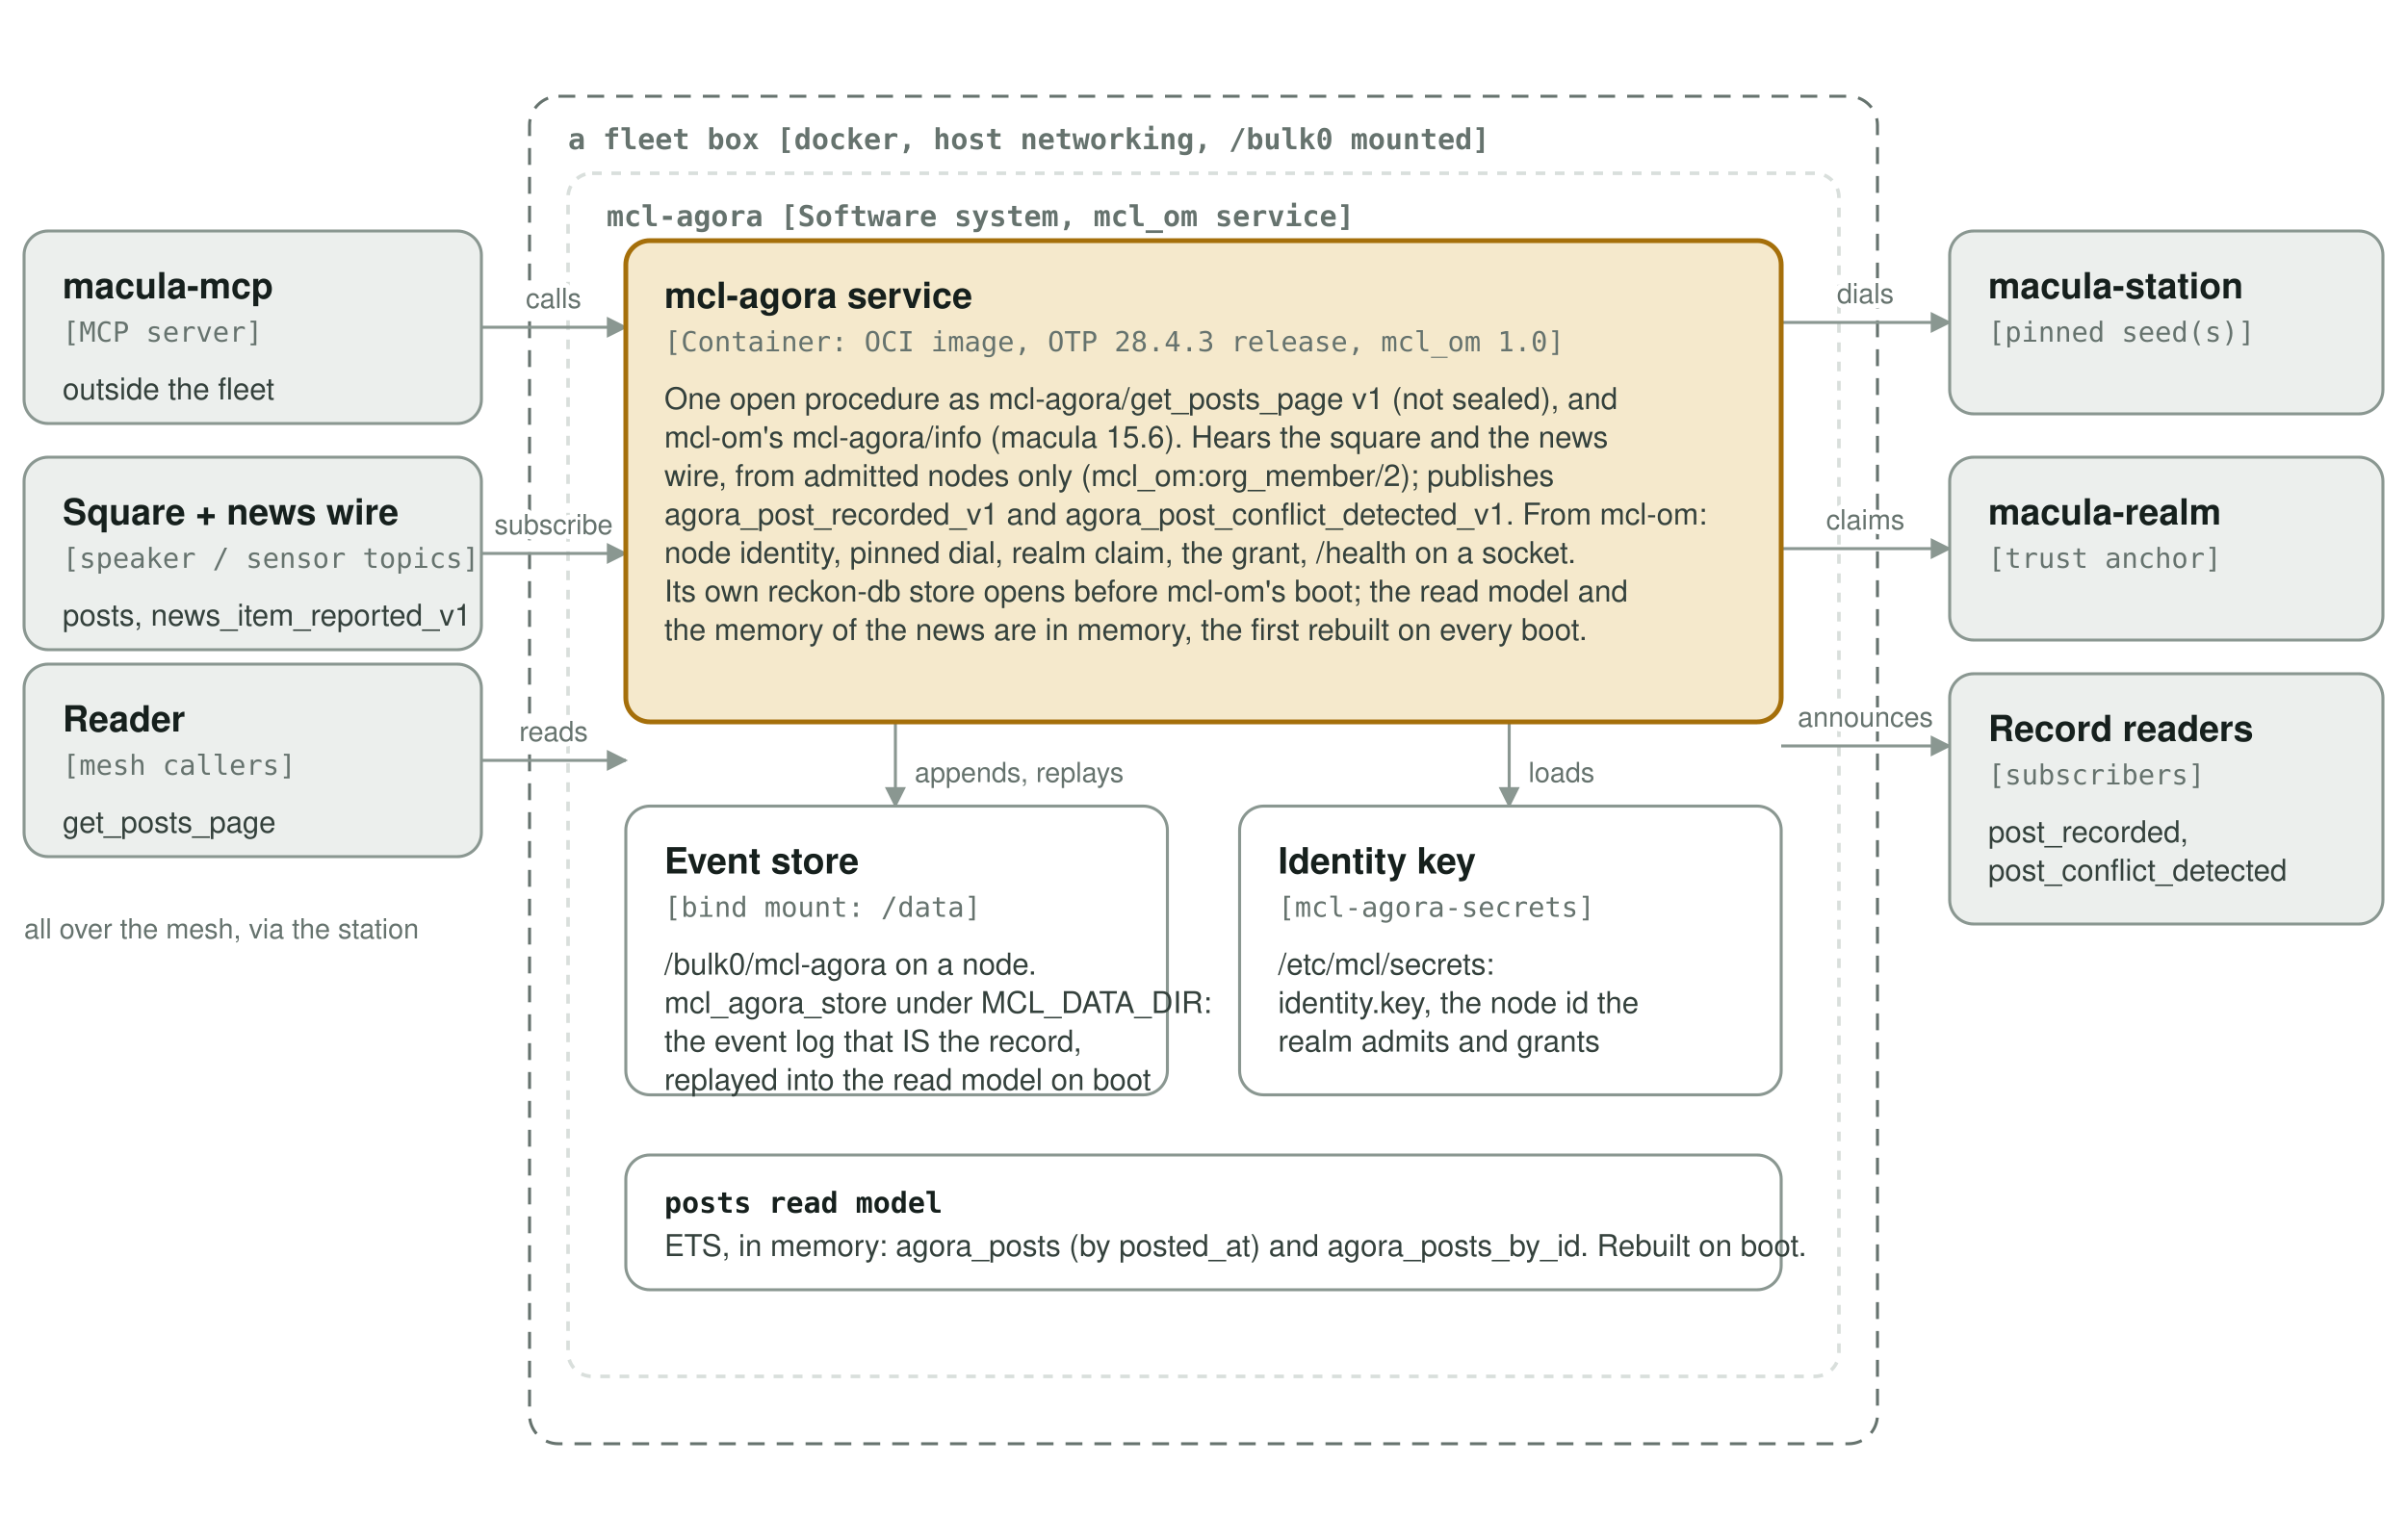
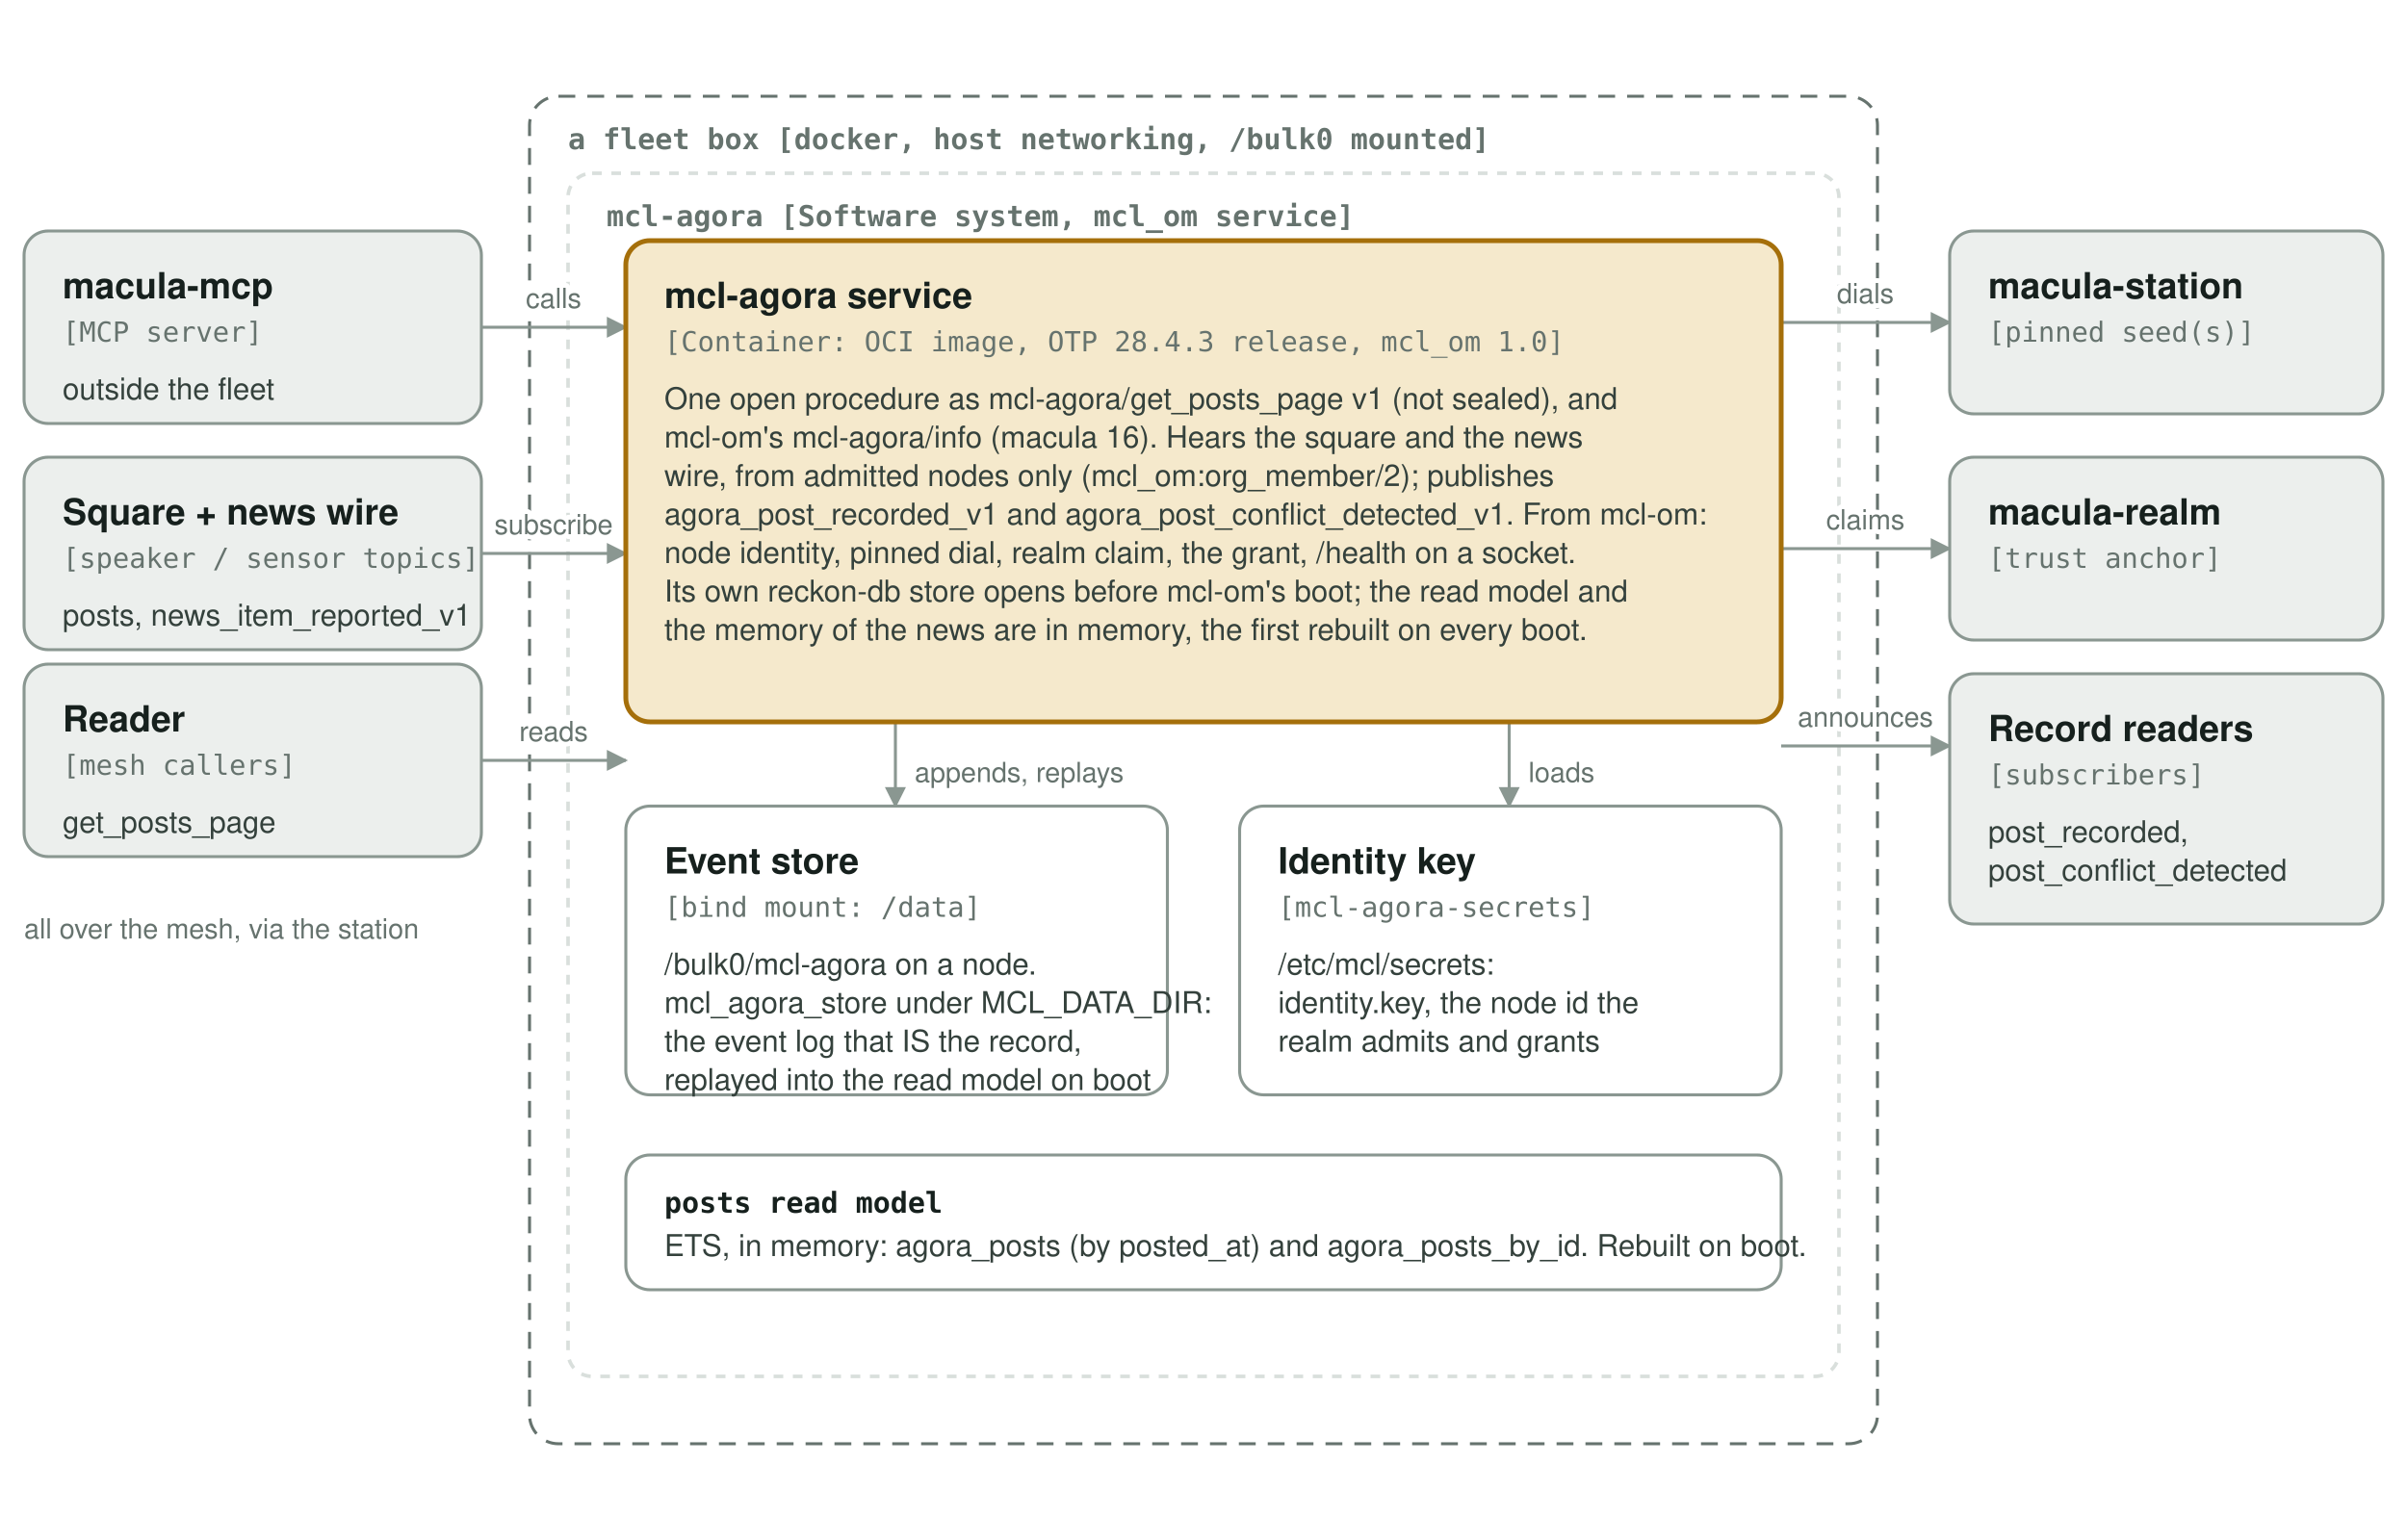
<svg xmlns="http://www.w3.org/2000/svg" viewBox="0 0 1000 640" role="img" aria-label="mcl-agora containers">
  <style>
.t-name { font-family: "Atkinson Hyperlegible", "Segoe UI", system-ui, -apple-system, Helvetica, Arial, sans-serif; font-size: 15px; font-weight: 700; }
.t-desc { font-family: "Atkinson Hyperlegible", "Segoe UI", system-ui, -apple-system, Helvetica, Arial, sans-serif; font-size: 12.5px; }
.t-rel { font-family: "Atkinson Hyperlegible", "Segoe UI", system-ui, -apple-system, Helvetica, Arial, sans-serif; font-size: 11.5px; paint-order: stroke; stroke-width: 4px; stroke-linejoin: round; }
.t-code { font-family: "JetBrains Mono", ui-monospace, Menlo, Consolas, monospace; font-size: 13px; font-weight: 600; }
.t-small { font-size: 12px; }
.t-type { font-family: "JetBrains Mono", ui-monospace, Menlo, Consolas, monospace; font-size: 11.5px; }
.t-bound { font-family: "JetBrains Mono", ui-monospace, Menlo, Consolas, monospace; font-size: 12px; font-weight: 600; }
.edge { fill: none; stroke-width: 1.25; }
.edge-later { fill: none; stroke-width: 1.25; stroke-dasharray: 5 4; }
.bg { fill: #FFFFFF; }
.b-sys { fill: #F5E9CC; stroke: #A56F0A; stroke-width: 2; }
.b-ext { fill: #ECEFED; stroke: #8A9791; stroke-width: 1.25; }
.b-per { fill: #E3EBF2; stroke: #3B5B7A; stroke-width: 1.25; }
.b-cmp { fill: #FFFFFF; stroke: #8A9791; stroke-width: 1.25; }
.b-later { fill: none; stroke: #8A9791; stroke-width: 1.25; stroke-dasharray: 5 4; }
.bound { fill: none; stroke: #66736E; stroke-width: 1.25; stroke-dasharray: 7 5; }
.bound-in { fill: none; stroke: #D9DFDC; stroke-width: 1.5; stroke-dasharray: 4 4; }
.head { fill: #3B5B7A; }
.t-name { fill: #16201D; }
.t-code { fill: #16201D; }
.t-type { fill: #66736E; }
.t-desc { fill: #34413C; }
.t-bound { fill: #66736E; }
.t-rel { fill: #66736E; stroke: #FFFFFF; }
.edge, .edge-later { stroke: #8A9791; }
.arrowhead { fill: #8A9791; }
@media (prefers-color-scheme: dark) {
.bg { fill: #171F1C; }
.b-sys { fill: #3A2E13; stroke: #E3AA3C; stroke-width: 2; }
.b-ext { fill: #1C2421; stroke: #7D8B85; stroke-width: 1.25; }
.b-per { fill: #1D2A36; stroke: #8EB4D8; stroke-width: 1.25; }
.b-cmp { fill: #171F1C; stroke: #7D8B85; stroke-width: 1.25; }
.b-later { fill: none; stroke: #7D8B85; stroke-width: 1.25; stroke-dasharray: 5 4; }
.bound { fill: none; stroke: #93A09A; stroke-width: 1.25; stroke-dasharray: 7 5; }
.bound-in { fill: none; stroke: #2A3431; stroke-width: 1.5; stroke-dasharray: 4 4; }
.head { fill: #8EB4D8; }
.t-name { fill: #E6ECE9; }
.t-code { fill: #E6ECE9; }
.t-type { fill: #93A09A; }
.t-desc { fill: #C3CDC8; }
.t-bound { fill: #93A09A; }
.t-rel { fill: #93A09A; stroke: #171F1C; }
.edge, .edge-later { stroke: #7D8B85; }
.arrowhead { fill: #7D8B85; }
}
</style>
  <defs>
    <marker id="a" viewBox="0 0 10 10" refX="9" refY="5" markerWidth="7" markerHeight="7" orient="auto-start-reverse">
      <path class="arrowhead" d="M0 0L10 5L0 10z" />
    </marker>
  </defs>
  <rect class="bg" x="0" y="0" width="1000" height="640" />
  <rect class="bound" x="220" y="40" width="560" height="560" rx="12" />
  <text class="t-bound" x="236" y="62">a fleet box [docker, host networking, /bulk0 mounted]</text>
  <rect class="bound-in" x="236" y="72" width="528" height="500" rx="10" />
  <text class="t-bound" x="252" y="94">mcl-agora [Software system, mcl_om service]</text>
  <path class="edge" d="M200 136H260" marker-end="url(#a)" />
  <path class="edge" d="M200 230H260" marker-end="url(#a)" />
  <path class="edge" d="M200 316H260" marker-end="url(#a)" />
  <path class="edge" d="M740 134H810" marker-end="url(#a)" />
  <path class="edge" d="M740 228H810" marker-end="url(#a)" />
  <path class="edge" d="M740 310H810" marker-end="url(#a)" />
  <path class="edge" d="M372 300V335" marker-end="url(#a)" />
  <path class="edge" d="M627 300V335" marker-end="url(#a)" />
  <rect class="b-sys" x="260" y="100" width="480" height="200" rx="10" />
  <text class="t-name" x="276" y="128">mcl-agora service</text>
  <text class="t-type" x="276" y="146">[Container: OCI image, OTP 28.4.3 release, mcl_om 1.0]</text>
  <text class="t-desc" x="276" y="170">One open procedure as mcl-agora/get_posts_page v1 (not sealed), and</text>
-   <text class="t-desc" x="276" y="186">mcl-om's mcl-agora/info (macula 15.6). Hears the square and the news</text>
+   <text class="t-desc" x="276" y="186">mcl-om's mcl-agora/info (macula 16). Hears the square and the news</text>
  <text class="t-desc" x="276" y="202">wire, from admitted nodes only (mcl_om:org_member/2); publishes</text>
  <text class="t-desc" x="276" y="218">agora_post_recorded_v1 and agora_post_conflict_detected_v1. From mcl-om:</text>
  <text class="t-desc" x="276" y="234">node identity, pinned dial, realm claim, the grant, /health on a socket.</text>
  <text class="t-desc" x="276" y="250">Its own reckon-db store opens before mcl-om's boot; the read model and</text>
  <text class="t-desc" x="276" y="266">the memory of the news are in memory, the first rebuilt on every boot.</text>
  <rect class="b-cmp" x="260" y="335" width="225" height="120" rx="10" />
  <text class="t-name" x="276" y="363">Event store</text>
  <text class="t-type" x="276" y="381">[bind mount: /data]</text>
  <text class="t-desc" x="276" y="405">/bulk0/mcl-agora on a node.</text>
  <text class="t-desc" x="276" y="421">mcl_agora_store under MCL_DATA_DIR:</text>
  <text class="t-desc" x="276" y="437">the event log that IS the record,</text>
  <text class="t-desc" x="276" y="453">replayed into the read model on boot</text>
  <rect class="b-cmp" x="515" y="335" width="225" height="120" rx="10" />
  <text class="t-name" x="531" y="363">Identity key</text>
  <text class="t-type" x="531" y="381">[mcl-agora-secrets]</text>
  <text class="t-desc" x="531" y="405">/etc/mcl/secrets:</text>
  <text class="t-desc" x="531" y="421">identity.key, the node id the</text>
  <text class="t-desc" x="531" y="437">realm admits and grants</text>
  <rect class="b-cmp" x="260" y="480" width="480" height="56" rx="10" />
  <text class="t-code t-small" x="276" y="504">posts read model</text>
  <text class="t-desc" x="276" y="522">ETS, in memory: agora_posts (by posted_at) and agora_posts_by_id. Rebuilt on boot.</text>
  <rect class="b-ext" x="10" y="96" width="190" height="80" rx="10" />
  <text class="t-name" x="26" y="124">macula-mcp</text>
  <text class="t-type" x="26" y="142">[MCP server]</text>
  <text class="t-desc" x="26" y="166">outside the fleet</text>
  <rect class="b-ext" x="10" y="190" width="190" height="80" rx="10" />
  <text class="t-name" x="26" y="218">Square + news wire</text>
  <text class="t-type" x="26" y="236">[speaker / sensor topics]</text>
  <text class="t-desc" x="26" y="260">posts, news_item_reported_v1</text>
  <rect class="b-ext" x="10" y="276" width="190" height="80" rx="10" />
  <text class="t-name" x="26" y="304">Reader</text>
  <text class="t-type" x="26" y="322">[mesh callers]</text>
  <text class="t-desc" x="26" y="346">get_posts_page</text>
  <rect class="b-ext" x="810" y="96" width="180" height="76" rx="10" />
  <text class="t-name" x="826" y="124">macula-station</text>
  <text class="t-type" x="826" y="142">[pinned seed(s)]</text>
  <rect class="b-ext" x="810" y="190" width="180" height="76" rx="10" />
  <text class="t-name" x="826" y="218">macula-realm</text>
  <text class="t-type" x="826" y="236">[trust anchor]</text>
  <rect class="b-ext" x="810" y="280" width="180" height="104" rx="10" />
  <text class="t-name" x="826" y="308">Record readers</text>
  <text class="t-type" x="826" y="326">[subscribers]</text>
  <text class="t-desc" x="826" y="350">post_recorded,</text>
  <text class="t-desc" x="826" y="366">post_conflict_detected</text>
  <text class="t-rel" x="230" y="128" text-anchor="middle">calls</text>
  <text class="t-rel" x="230" y="222" text-anchor="middle">subscribe</text>
  <text class="t-rel" x="230" y="308" text-anchor="middle">reads</text>
  <text class="t-rel" x="10" y="390">all over the mesh, via the station</text>
  <text class="t-rel" x="775" y="126" text-anchor="middle">dials</text>
  <text class="t-rel" x="775" y="220" text-anchor="middle">claims</text>
  <text class="t-rel" x="775" y="302" text-anchor="middle">announces</text>
  <text class="t-rel" x="380" y="325">appends, replays</text>
  <text class="t-rel" x="635" y="325">loads</text>
</svg>
